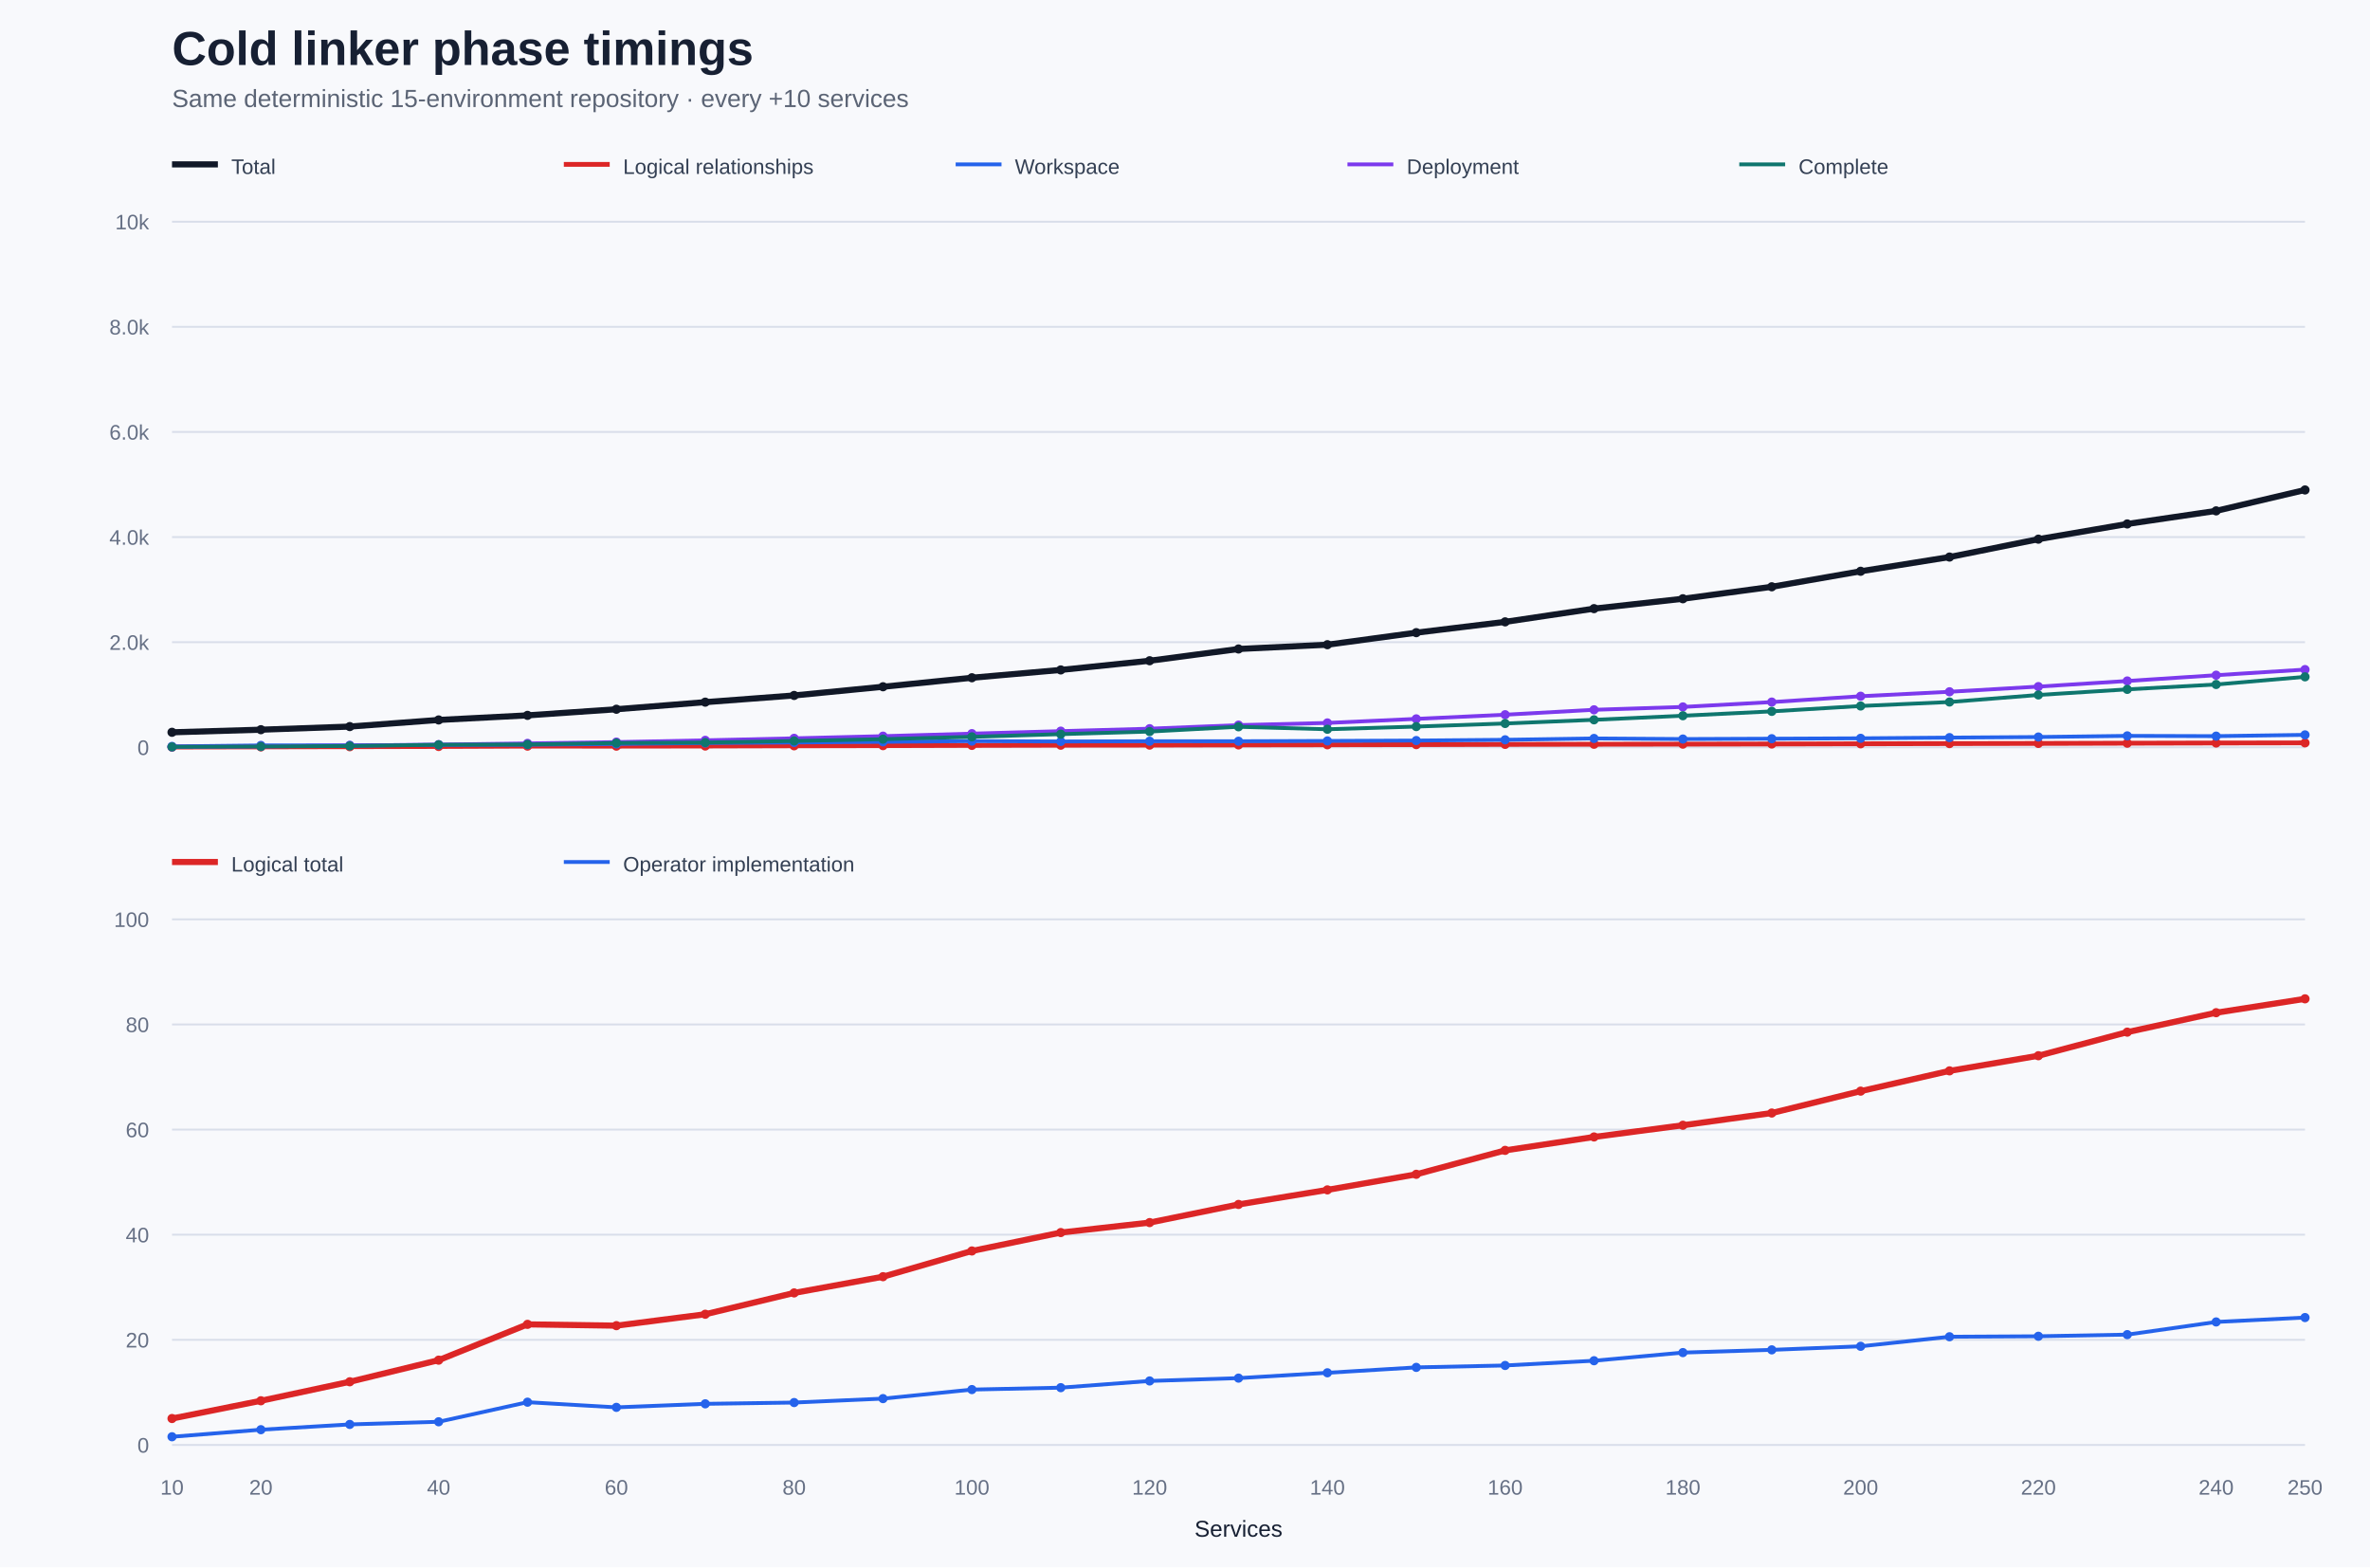
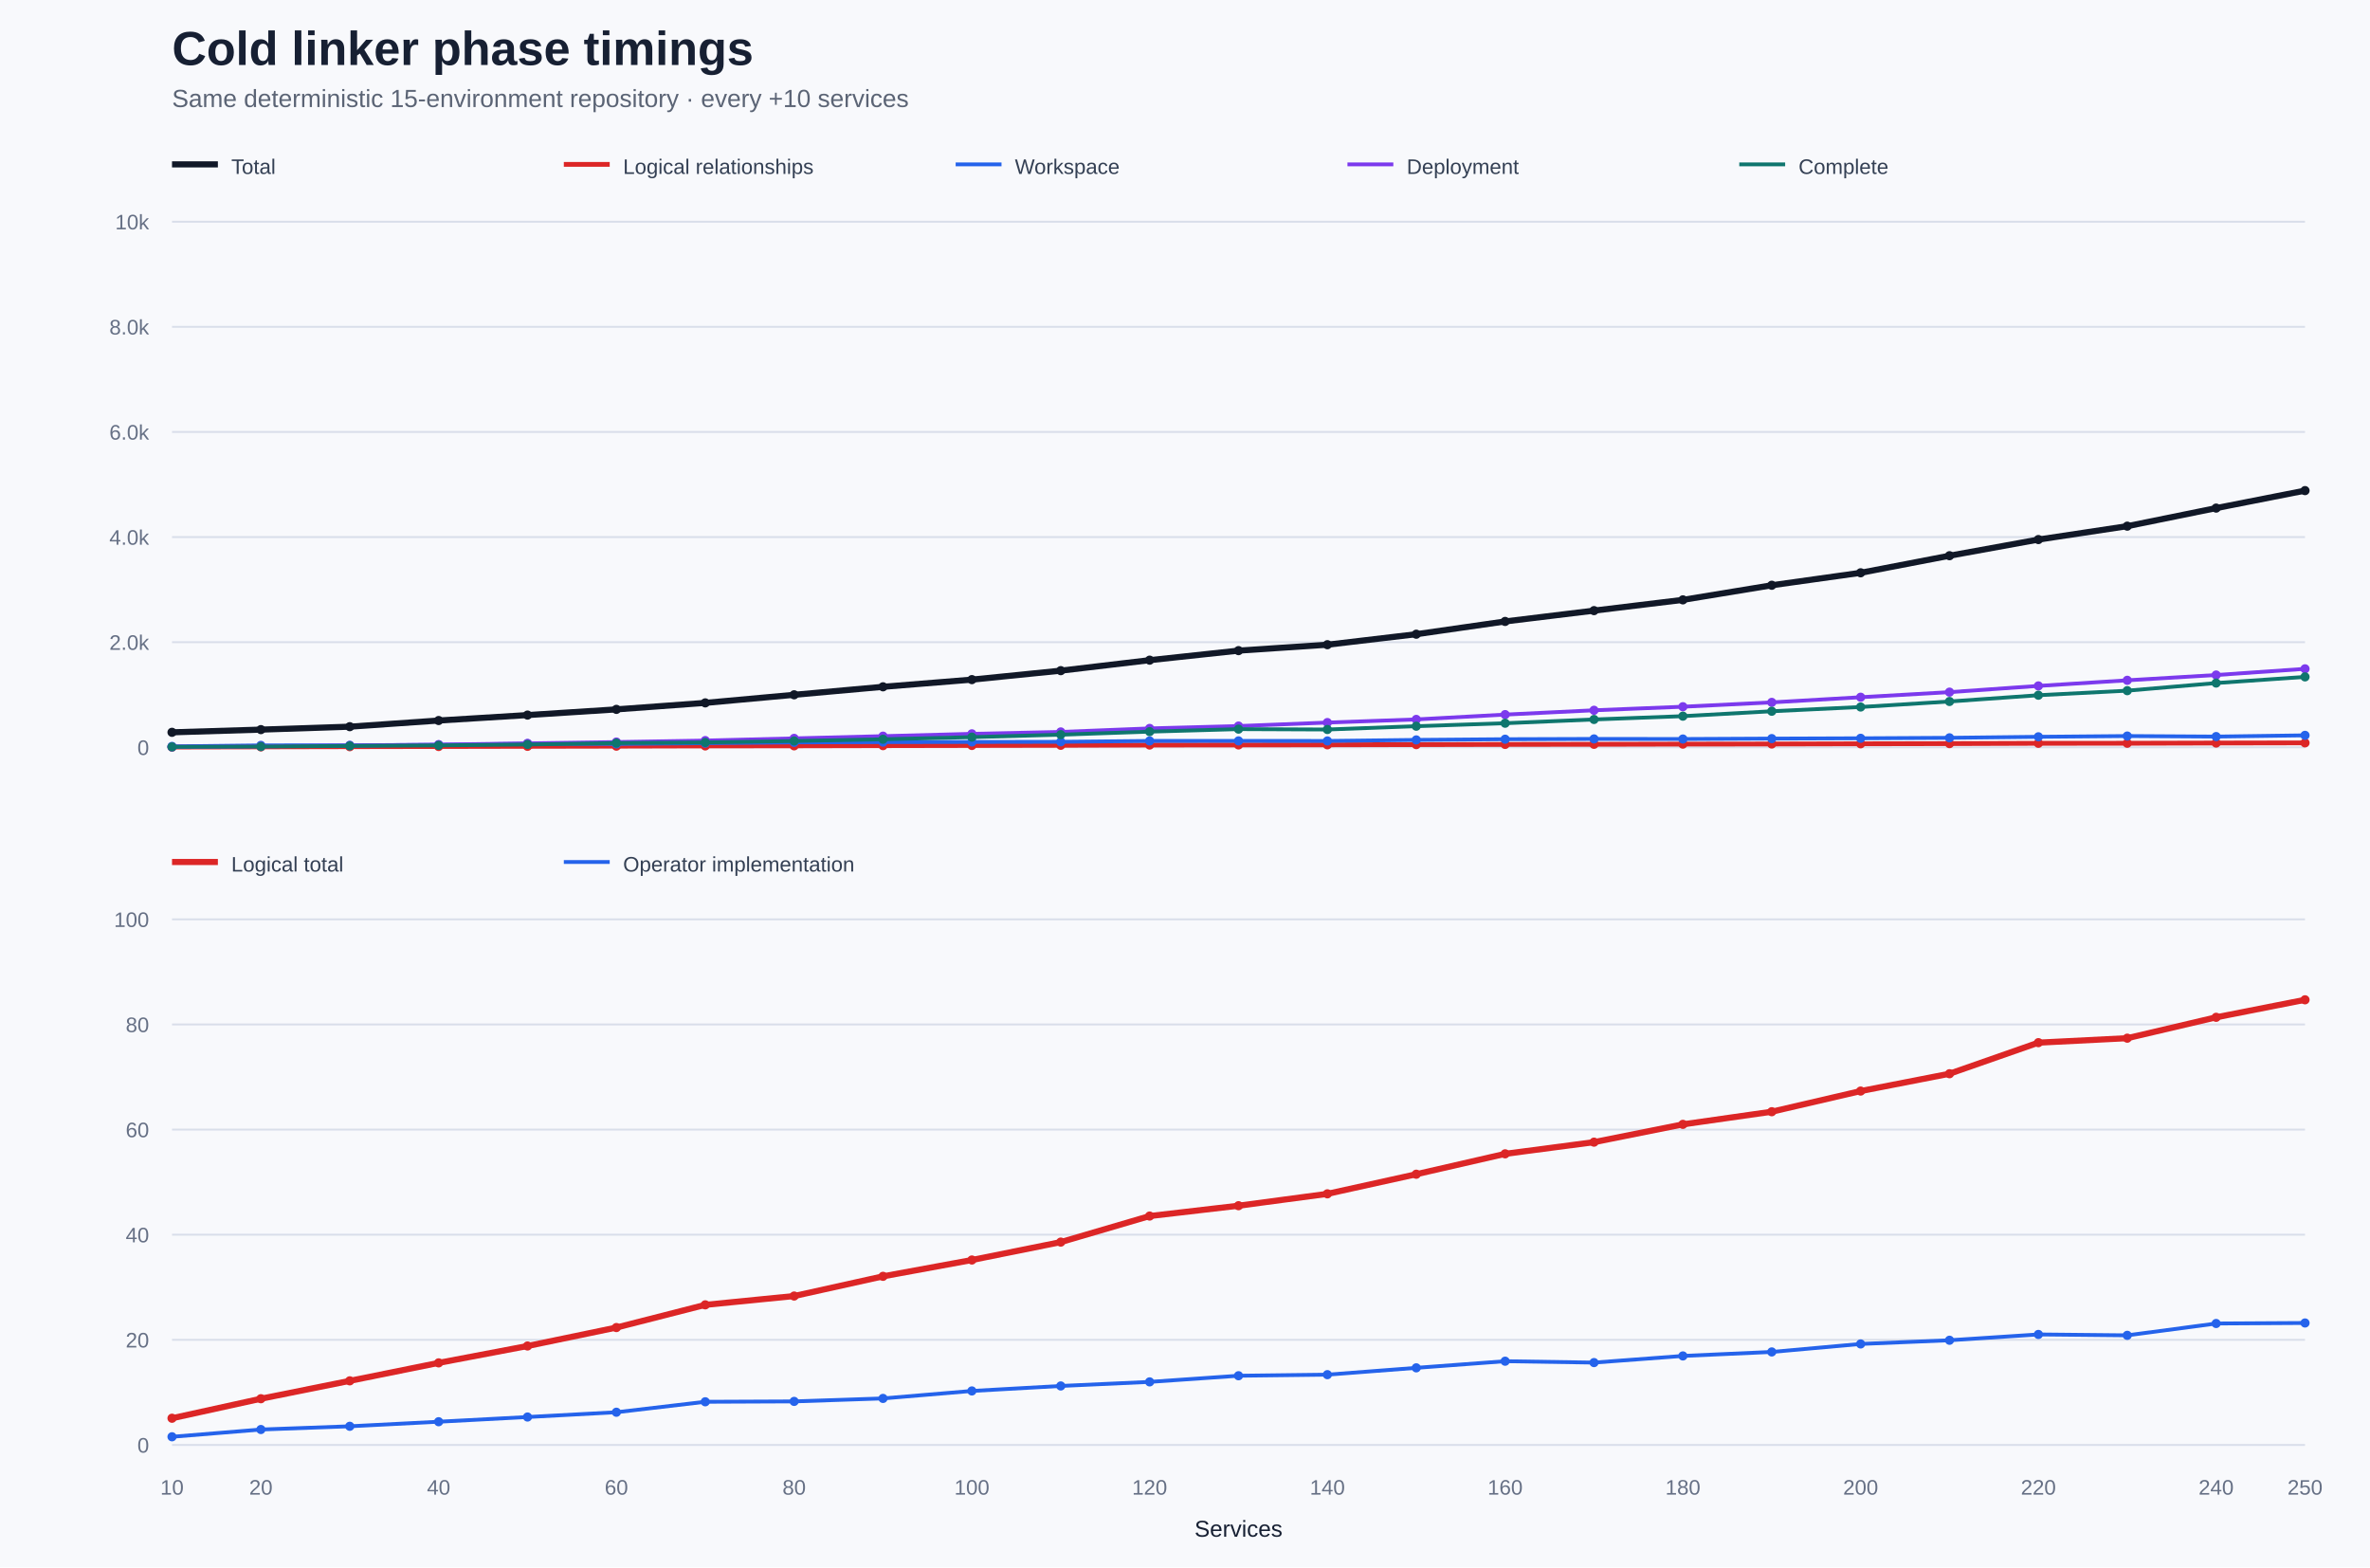
<svg xmlns="http://www.w3.org/2000/svg" width="1240" height="820" viewBox="0 0 1240 820" role="img" aria-labelledby="title description">
  <style>text{font-family:Arial,Helvetica,sans-serif;fill:#172033}.title{font-size:25px;font-weight:700}.subtitle{font-size:13px;fill:#5b6475}.legend{font-size:11px;fill:#344054}.tick{font-size:11px;fill:#667085}.grid{stroke:#d9deea;stroke-width:1}</style>
  <rect width="100%" height="100%" fill="#f8f9fc" />
  <text x="90" y="34" class="title">Cold linker phase timings</text>
  <text x="90" y="56" class="subtitle">Same deterministic 15-environment repository · every +10 services</text>
  <line x1="90" y1="391" x2="1206" y2="391" class="grid" />
  <text x="78" y="395" text-anchor="end" class="tick">0</text>
  <line x1="90" y1="336" x2="1206" y2="336" class="grid" />
  <text x="78" y="340" text-anchor="end" class="tick">2.0k</text>
  <line x1="90" y1="281" x2="1206" y2="281" class="grid" />
  <text x="78" y="285" text-anchor="end" class="tick">4.0k</text>
  <line x1="90" y1="226" x2="1206" y2="226" class="grid" />
  <text x="78" y="230" text-anchor="end" class="tick">6.0k</text>
  <line x1="90" y1="171" x2="1206" y2="171" class="grid" />
  <text x="78" y="175" text-anchor="end" class="tick">8.0k</text>
  <line x1="90" y1="116" x2="1206" y2="116" class="grid" />
  <text x="78" y="120" text-anchor="end" class="tick">10k</text>
-   <path d="M90.00,383.14 L136.50,381.78 L183.00,380.15 L229.50,376.68 L276.00,374.28 L322.50,371.08 L369.00,367.37 L415.50,363.86 L462.00,359.31 L508.50,354.60 L555.00,350.51 L601.50,345.70 L648.00,339.55 L694.50,337.31 L741.00,331.01 L787.50,325.36 L834.00,318.44 L880.50,313.27 L927.00,307.01 L973.50,298.89 L1020.00,291.45 L1066.50,282.09 L1113.00,274.13 L1159.50,267.29 L1206.00,256.35" fill="none" stroke="#111827" stroke-width="3.2" />
-   <circle cx="90.00" cy="383.14" r="2.4" fill="#111827" />
-   <circle cx="136.50" cy="381.78" r="2.4" fill="#111827" />
-   <circle cx="183.00" cy="380.15" r="2.4" fill="#111827" />
-   <circle cx="229.50" cy="376.68" r="2.4" fill="#111827" />
-   <circle cx="276.00" cy="374.28" r="2.4" fill="#111827" />
-   <circle cx="322.50" cy="371.08" r="2.4" fill="#111827" />
-   <circle cx="369.00" cy="367.37" r="2.4" fill="#111827" />
-   <circle cx="415.50" cy="363.86" r="2.4" fill="#111827" />
-   <circle cx="462.00" cy="359.31" r="2.4" fill="#111827" />
-   <circle cx="508.50" cy="354.60" r="2.4" fill="#111827" />
-   <circle cx="555.00" cy="350.51" r="2.4" fill="#111827" />
-   <circle cx="601.50" cy="345.70" r="2.4" fill="#111827" />
-   <circle cx="648.00" cy="339.55" r="2.4" fill="#111827" />
+   <path d="M90.00,383.15 L136.50,381.74 L183.00,380.20 L229.50,376.98 L276.00,374.13 L322.50,371.15 L369.00,367.75 L415.50,363.52 L462.00,359.34 L508.50,355.58 L555.00,350.89 L601.50,345.40 L648.00,340.41 L694.50,337.31 L741.00,331.82 L787.50,325.14 L834.00,319.48 L880.50,313.85 L927.00,306.21 L973.50,299.69 L1020.00,290.75 L1066.50,282.30 L1113.00,275.29 L1159.50,265.84 L1206.00,256.69" fill="none" stroke="#111827" stroke-width="3.2" />
+   <circle cx="90.00" cy="383.15" r="2.4" fill="#111827" />
+   <circle cx="136.50" cy="381.74" r="2.4" fill="#111827" />
+   <circle cx="183.00" cy="380.20" r="2.4" fill="#111827" />
+   <circle cx="229.50" cy="376.98" r="2.4" fill="#111827" />
+   <circle cx="276.00" cy="374.13" r="2.4" fill="#111827" />
+   <circle cx="322.50" cy="371.15" r="2.4" fill="#111827" />
+   <circle cx="369.00" cy="367.75" r="2.4" fill="#111827" />
+   <circle cx="415.50" cy="363.52" r="2.4" fill="#111827" />
+   <circle cx="462.00" cy="359.34" r="2.4" fill="#111827" />
+   <circle cx="508.50" cy="355.58" r="2.4" fill="#111827" />
+   <circle cx="555.00" cy="350.89" r="2.4" fill="#111827" />
+   <circle cx="601.50" cy="345.40" r="2.4" fill="#111827" />
+   <circle cx="648.00" cy="340.41" r="2.4" fill="#111827" />
  <circle cx="694.50" cy="337.31" r="2.4" fill="#111827" />
-   <circle cx="741.00" cy="331.01" r="2.4" fill="#111827" />
-   <circle cx="787.50" cy="325.36" r="2.4" fill="#111827" />
-   <circle cx="834.00" cy="318.44" r="2.4" fill="#111827" />
-   <circle cx="880.50" cy="313.27" r="2.4" fill="#111827" />
-   <circle cx="927.00" cy="307.01" r="2.4" fill="#111827" />
-   <circle cx="973.50" cy="298.89" r="2.4" fill="#111827" />
-   <circle cx="1020.00" cy="291.45" r="2.4" fill="#111827" />
-   <circle cx="1066.50" cy="282.09" r="2.4" fill="#111827" />
-   <circle cx="1113.00" cy="274.13" r="2.4" fill="#111827" />
-   <circle cx="1159.50" cy="267.29" r="2.4" fill="#111827" />
-   <circle cx="1206.00" cy="256.35" r="2.4" fill="#111827" />
+   <circle cx="741.00" cy="331.82" r="2.4" fill="#111827" />
+   <circle cx="787.50" cy="325.14" r="2.4" fill="#111827" />
+   <circle cx="834.00" cy="319.48" r="2.4" fill="#111827" />
+   <circle cx="880.50" cy="313.85" r="2.4" fill="#111827" />
+   <circle cx="927.00" cy="306.21" r="2.4" fill="#111827" />
+   <circle cx="973.50" cy="299.69" r="2.4" fill="#111827" />
+   <circle cx="1020.00" cy="290.75" r="2.4" fill="#111827" />
+   <circle cx="1066.50" cy="282.30" r="2.4" fill="#111827" />
+   <circle cx="1113.00" cy="275.29" r="2.4" fill="#111827" />
+   <circle cx="1159.50" cy="265.84" r="2.4" fill="#111827" />
+   <circle cx="1206.00" cy="256.69" r="2.4" fill="#111827" />
  <line x1="90" y1="86" x2="114" y2="86" stroke="#111827" stroke-width="3.2" />
  <text x="121" y="91" class="legend">Total</text>
-   <path d="M90.00,390.86 L136.50,390.77 L183.00,390.67 L229.50,390.56 L276.00,390.37 L322.50,390.38 L369.00,390.32 L415.50,390.20 L462.00,390.12 L508.50,389.99 L555.00,389.89 L601.50,389.84 L648.00,389.74 L694.50,389.67 L741.00,389.58 L787.50,389.46 L834.00,389.39 L880.50,389.33 L927.00,389.26 L973.50,389.15 L1020.00,389.04 L1066.50,388.96 L1113.00,388.84 L1159.50,388.74 L1206.00,388.67" fill="none" stroke="#dc2626" stroke-width="2.5" />
+   <path d="M90.00,390.86 L136.50,390.76 L183.00,390.66 L229.50,390.57 L276.00,390.48 L322.50,390.39 L369.00,390.27 L415.50,390.22 L462.00,390.12 L508.50,390.03 L555.00,389.94 L601.50,389.80 L648.00,389.75 L694.50,389.69 L741.00,389.58 L787.50,389.48 L834.00,389.42 L880.50,389.32 L927.00,389.26 L973.50,389.15 L1020.00,389.06 L1066.50,388.90 L1113.00,388.87 L1159.50,388.76 L1206.00,388.67" fill="none" stroke="#dc2626" stroke-width="2.5" />
  <circle cx="90.00" cy="390.86" r="2.4" fill="#dc2626" />
-   <circle cx="136.50" cy="390.77" r="2.4" fill="#dc2626" />
-   <circle cx="183.00" cy="390.67" r="2.4" fill="#dc2626" />
-   <circle cx="229.50" cy="390.56" r="2.4" fill="#dc2626" />
-   <circle cx="276.00" cy="390.37" r="2.4" fill="#dc2626" />
-   <circle cx="322.50" cy="390.38" r="2.4" fill="#dc2626" />
-   <circle cx="369.00" cy="390.32" r="2.4" fill="#dc2626" />
-   <circle cx="415.50" cy="390.20" r="2.4" fill="#dc2626" />
+   <circle cx="136.50" cy="390.76" r="2.4" fill="#dc2626" />
+   <circle cx="183.00" cy="390.66" r="2.4" fill="#dc2626" />
+   <circle cx="229.50" cy="390.57" r="2.4" fill="#dc2626" />
+   <circle cx="276.00" cy="390.48" r="2.4" fill="#dc2626" />
+   <circle cx="322.50" cy="390.39" r="2.4" fill="#dc2626" />
+   <circle cx="369.00" cy="390.27" r="2.4" fill="#dc2626" />
+   <circle cx="415.50" cy="390.22" r="2.4" fill="#dc2626" />
  <circle cx="462.00" cy="390.12" r="2.4" fill="#dc2626" />
-   <circle cx="508.50" cy="389.99" r="2.4" fill="#dc2626" />
-   <circle cx="555.00" cy="389.89" r="2.4" fill="#dc2626" />
-   <circle cx="601.50" cy="389.84" r="2.4" fill="#dc2626" />
-   <circle cx="648.00" cy="389.74" r="2.4" fill="#dc2626" />
-   <circle cx="694.50" cy="389.67" r="2.4" fill="#dc2626" />
+   <circle cx="508.50" cy="390.03" r="2.4" fill="#dc2626" />
+   <circle cx="555.00" cy="389.94" r="2.4" fill="#dc2626" />
+   <circle cx="601.50" cy="389.80" r="2.4" fill="#dc2626" />
+   <circle cx="648.00" cy="389.75" r="2.4" fill="#dc2626" />
+   <circle cx="694.50" cy="389.69" r="2.4" fill="#dc2626" />
  <circle cx="741.00" cy="389.58" r="2.4" fill="#dc2626" />
-   <circle cx="787.50" cy="389.46" r="2.4" fill="#dc2626" />
-   <circle cx="834.00" cy="389.39" r="2.4" fill="#dc2626" />
-   <circle cx="880.50" cy="389.33" r="2.4" fill="#dc2626" />
+   <circle cx="787.50" cy="389.48" r="2.4" fill="#dc2626" />
+   <circle cx="834.00" cy="389.42" r="2.4" fill="#dc2626" />
+   <circle cx="880.50" cy="389.32" r="2.4" fill="#dc2626" />
  <circle cx="927.00" cy="389.26" r="2.4" fill="#dc2626" />
  <circle cx="973.50" cy="389.15" r="2.4" fill="#dc2626" />
-   <circle cx="1020.00" cy="389.04" r="2.4" fill="#dc2626" />
-   <circle cx="1066.50" cy="388.96" r="2.4" fill="#dc2626" />
-   <circle cx="1113.00" cy="388.84" r="2.4" fill="#dc2626" />
-   <circle cx="1159.50" cy="388.74" r="2.4" fill="#dc2626" />
+   <circle cx="1020.00" cy="389.06" r="2.4" fill="#dc2626" />
+   <circle cx="1066.50" cy="388.90" r="2.4" fill="#dc2626" />
+   <circle cx="1113.00" cy="388.87" r="2.4" fill="#dc2626" />
+   <circle cx="1159.50" cy="388.76" r="2.4" fill="#dc2626" />
  <circle cx="1206.00" cy="388.67" r="2.4" fill="#dc2626" />
  <line x1="295" y1="86" x2="319" y2="86" stroke="#dc2626" stroke-width="2.5" />
  <text x="326" y="91" class="legend">Logical relationships</text>
-   <path d="M90.00,390.53 L136.50,390.01 L183.00,389.95 L229.50,389.74 L276.00,389.63 L322.50,389.22 L369.00,388.73 L415.50,388.45 L462.00,388.13 L508.50,387.75 L555.00,387.94 L601.50,387.81 L648.00,387.82 L694.50,387.66 L741.00,387.46 L787.50,387.07 L834.00,386.36 L880.50,386.67 L927.00,386.49 L973.50,386.29 L1020.00,385.92 L1066.50,385.61 L1113.00,385.01 L1159.50,385.15 L1206.00,384.49" fill="none" stroke="#2563eb" stroke-width="2" />
+   <path d="M90.00,390.53 L136.50,389.99 L183.00,389.95 L229.50,389.69 L276.00,389.13 L322.50,389.21 L369.00,388.82 L415.50,388.41 L462.00,388.28 L508.50,388.20 L555.00,388.12 L601.50,387.66 L648.00,387.64 L694.50,387.67 L741.00,387.13 L787.50,386.76 L834.00,386.61 L880.50,386.66 L927.00,386.44 L973.50,386.28 L1020.00,386.03 L1066.50,385.50 L1113.00,385.10 L1159.50,385.38 L1206.00,384.74" fill="none" stroke="#2563eb" stroke-width="2" />
  <circle cx="90.00" cy="390.53" r="2.4" fill="#2563eb" />
-   <circle cx="136.50" cy="390.01" r="2.4" fill="#2563eb" />
+   <circle cx="136.50" cy="389.99" r="2.4" fill="#2563eb" />
  <circle cx="183.00" cy="389.95" r="2.4" fill="#2563eb" />
-   <circle cx="229.50" cy="389.74" r="2.4" fill="#2563eb" />
-   <circle cx="276.00" cy="389.63" r="2.4" fill="#2563eb" />
-   <circle cx="322.50" cy="389.22" r="2.4" fill="#2563eb" />
-   <circle cx="369.00" cy="388.73" r="2.4" fill="#2563eb" />
-   <circle cx="415.50" cy="388.45" r="2.4" fill="#2563eb" />
-   <circle cx="462.00" cy="388.13" r="2.4" fill="#2563eb" />
-   <circle cx="508.50" cy="387.75" r="2.4" fill="#2563eb" />
-   <circle cx="555.00" cy="387.94" r="2.4" fill="#2563eb" />
-   <circle cx="601.50" cy="387.81" r="2.4" fill="#2563eb" />
-   <circle cx="648.00" cy="387.82" r="2.4" fill="#2563eb" />
-   <circle cx="694.50" cy="387.66" r="2.4" fill="#2563eb" />
-   <circle cx="741.00" cy="387.46" r="2.4" fill="#2563eb" />
-   <circle cx="787.50" cy="387.07" r="2.4" fill="#2563eb" />
-   <circle cx="834.00" cy="386.36" r="2.4" fill="#2563eb" />
-   <circle cx="880.50" cy="386.67" r="2.4" fill="#2563eb" />
-   <circle cx="927.00" cy="386.49" r="2.4" fill="#2563eb" />
-   <circle cx="973.50" cy="386.29" r="2.4" fill="#2563eb" />
-   <circle cx="1020.00" cy="385.92" r="2.4" fill="#2563eb" />
-   <circle cx="1066.50" cy="385.61" r="2.4" fill="#2563eb" />
-   <circle cx="1113.00" cy="385.01" r="2.4" fill="#2563eb" />
-   <circle cx="1159.50" cy="385.15" r="2.4" fill="#2563eb" />
-   <circle cx="1206.00" cy="384.49" r="2.4" fill="#2563eb" />
+   <circle cx="229.50" cy="389.69" r="2.4" fill="#2563eb" />
+   <circle cx="276.00" cy="389.13" r="2.4" fill="#2563eb" />
+   <circle cx="322.50" cy="389.21" r="2.4" fill="#2563eb" />
+   <circle cx="369.00" cy="388.82" r="2.4" fill="#2563eb" />
+   <circle cx="415.50" cy="388.41" r="2.4" fill="#2563eb" />
+   <circle cx="462.00" cy="388.28" r="2.4" fill="#2563eb" />
+   <circle cx="508.50" cy="388.20" r="2.4" fill="#2563eb" />
+   <circle cx="555.00" cy="388.12" r="2.4" fill="#2563eb" />
+   <circle cx="601.50" cy="387.66" r="2.4" fill="#2563eb" />
+   <circle cx="648.00" cy="387.64" r="2.4" fill="#2563eb" />
+   <circle cx="694.50" cy="387.67" r="2.4" fill="#2563eb" />
+   <circle cx="741.00" cy="387.13" r="2.4" fill="#2563eb" />
+   <circle cx="787.50" cy="386.76" r="2.4" fill="#2563eb" />
+   <circle cx="834.00" cy="386.61" r="2.4" fill="#2563eb" />
+   <circle cx="880.50" cy="386.66" r="2.4" fill="#2563eb" />
+   <circle cx="927.00" cy="386.44" r="2.4" fill="#2563eb" />
+   <circle cx="973.50" cy="386.28" r="2.4" fill="#2563eb" />
+   <circle cx="1020.00" cy="386.03" r="2.4" fill="#2563eb" />
+   <circle cx="1066.50" cy="385.50" r="2.4" fill="#2563eb" />
+   <circle cx="1113.00" cy="385.10" r="2.4" fill="#2563eb" />
+   <circle cx="1159.50" cy="385.38" r="2.4" fill="#2563eb" />
+   <circle cx="1206.00" cy="384.74" r="2.4" fill="#2563eb" />
  <line x1="500" y1="86" x2="524" y2="86" stroke="#2563eb" stroke-width="2" />
  <text x="531" y="91" class="legend">Workspace</text>
-   <path d="M90.00,390.80 L136.50,390.51 L183.00,390.09 L229.50,389.60 L276.00,388.95 L322.50,388.27 L369.00,387.34 L415.50,386.29 L462.00,385.16 L508.50,383.84 L555.00,382.54 L601.50,381.25 L648.00,379.39 L694.50,378.24 L741.00,376.12 L787.50,373.94 L834.00,371.37 L880.50,369.87 L927.00,367.33 L973.50,364.27 L1020.00,361.94 L1066.50,359.23 L1113.00,356.29 L1159.50,353.26 L1206.00,350.33" fill="none" stroke="#7c3aed" stroke-width="2" />
+   <path d="M90.00,390.80 L136.50,390.50 L183.00,390.09 L229.50,389.60 L276.00,388.94 L322.50,388.25 L369.00,387.47 L415.50,386.32 L462.00,385.16 L508.50,383.95 L555.00,382.95 L601.50,381.11 L648.00,379.87 L694.50,378.05 L741.00,376.40 L787.50,373.88 L834.00,371.62 L880.50,369.76 L927.00,367.49 L973.50,364.79 L1020.00,362.13 L1066.50,358.87 L1113.00,355.94 L1159.50,353.17 L1206.00,349.94" fill="none" stroke="#7c3aed" stroke-width="2" />
  <circle cx="90.00" cy="390.80" r="2.4" fill="#7c3aed" />
-   <circle cx="136.50" cy="390.51" r="2.4" fill="#7c3aed" />
+   <circle cx="136.50" cy="390.50" r="2.4" fill="#7c3aed" />
  <circle cx="183.00" cy="390.09" r="2.4" fill="#7c3aed" />
  <circle cx="229.50" cy="389.60" r="2.4" fill="#7c3aed" />
-   <circle cx="276.00" cy="388.95" r="2.4" fill="#7c3aed" />
-   <circle cx="322.50" cy="388.27" r="2.4" fill="#7c3aed" />
-   <circle cx="369.00" cy="387.34" r="2.4" fill="#7c3aed" />
-   <circle cx="415.50" cy="386.29" r="2.4" fill="#7c3aed" />
+   <circle cx="276.00" cy="388.94" r="2.4" fill="#7c3aed" />
+   <circle cx="322.50" cy="388.25" r="2.4" fill="#7c3aed" />
+   <circle cx="369.00" cy="387.47" r="2.4" fill="#7c3aed" />
+   <circle cx="415.50" cy="386.32" r="2.4" fill="#7c3aed" />
  <circle cx="462.00" cy="385.16" r="2.4" fill="#7c3aed" />
-   <circle cx="508.50" cy="383.84" r="2.4" fill="#7c3aed" />
-   <circle cx="555.00" cy="382.54" r="2.4" fill="#7c3aed" />
-   <circle cx="601.50" cy="381.25" r="2.4" fill="#7c3aed" />
-   <circle cx="648.00" cy="379.39" r="2.4" fill="#7c3aed" />
-   <circle cx="694.50" cy="378.24" r="2.4" fill="#7c3aed" />
-   <circle cx="741.00" cy="376.12" r="2.4" fill="#7c3aed" />
-   <circle cx="787.50" cy="373.94" r="2.4" fill="#7c3aed" />
-   <circle cx="834.00" cy="371.37" r="2.4" fill="#7c3aed" />
-   <circle cx="880.50" cy="369.87" r="2.4" fill="#7c3aed" />
-   <circle cx="927.00" cy="367.33" r="2.4" fill="#7c3aed" />
-   <circle cx="973.50" cy="364.27" r="2.4" fill="#7c3aed" />
-   <circle cx="1020.00" cy="361.94" r="2.4" fill="#7c3aed" />
-   <circle cx="1066.50" cy="359.23" r="2.4" fill="#7c3aed" />
-   <circle cx="1113.00" cy="356.29" r="2.4" fill="#7c3aed" />
-   <circle cx="1159.50" cy="353.26" r="2.4" fill="#7c3aed" />
-   <circle cx="1206.00" cy="350.33" r="2.4" fill="#7c3aed" />
+   <circle cx="508.50" cy="383.95" r="2.4" fill="#7c3aed" />
+   <circle cx="555.00" cy="382.95" r="2.4" fill="#7c3aed" />
+   <circle cx="601.50" cy="381.11" r="2.4" fill="#7c3aed" />
+   <circle cx="648.00" cy="379.87" r="2.4" fill="#7c3aed" />
+   <circle cx="694.50" cy="378.05" r="2.4" fill="#7c3aed" />
+   <circle cx="741.00" cy="376.40" r="2.4" fill="#7c3aed" />
+   <circle cx="787.50" cy="373.88" r="2.4" fill="#7c3aed" />
+   <circle cx="834.00" cy="371.62" r="2.4" fill="#7c3aed" />
+   <circle cx="880.50" cy="369.76" r="2.4" fill="#7c3aed" />
+   <circle cx="927.00" cy="367.49" r="2.4" fill="#7c3aed" />
+   <circle cx="973.50" cy="364.79" r="2.4" fill="#7c3aed" />
+   <circle cx="1020.00" cy="362.13" r="2.4" fill="#7c3aed" />
+   <circle cx="1066.50" cy="358.87" r="2.4" fill="#7c3aed" />
+   <circle cx="1113.00" cy="355.94" r="2.4" fill="#7c3aed" />
+   <circle cx="1159.50" cy="353.17" r="2.4" fill="#7c3aed" />
+   <circle cx="1206.00" cy="349.94" r="2.4" fill="#7c3aed" />
  <line x1="705" y1="86" x2="729" y2="86" stroke="#7c3aed" stroke-width="2" />
  <text x="736" y="91" class="legend">Deployment</text>
-   <path d="M90.00,390.77 L136.50,390.57 L183.00,390.29 L229.50,389.67 L276.00,389.48 L322.50,388.75 L369.00,388.50 L415.50,387.67 L462.00,386.74 L508.50,385.51 L555.00,384.11 L601.50,382.76 L648.00,380.26 L694.50,381.55 L741.00,380.15 L787.50,378.53 L834.00,376.61 L880.50,374.47 L927.00,372.19 L973.50,369.38 L1020.00,367.30 L1066.50,363.60 L1113.00,360.68 L1159.50,358.12 L1206.00,354.12" fill="none" stroke="#0f766e" stroke-width="2" />
+   <path d="M90.00,390.77 L136.50,390.59 L183.00,390.26 L229.50,389.98 L276.00,389.52 L322.50,388.78 L369.00,388.46 L415.50,387.69 L462.00,386.79 L508.50,385.67 L555.00,384.38 L601.50,382.80 L648.00,381.48 L694.50,381.68 L741.00,379.95 L787.50,378.39 L834.00,376.43 L880.50,374.70 L927.00,372.13 L973.50,369.91 L1020.00,367.02 L1066.50,363.74 L1113.00,361.36 L1159.50,357.37 L1206.00,354.15" fill="none" stroke="#0f766e" stroke-width="2" />
  <circle cx="90.00" cy="390.77" r="2.4" fill="#0f766e" />
-   <circle cx="136.50" cy="390.57" r="2.4" fill="#0f766e" />
-   <circle cx="183.00" cy="390.29" r="2.4" fill="#0f766e" />
-   <circle cx="229.50" cy="389.67" r="2.4" fill="#0f766e" />
-   <circle cx="276.00" cy="389.48" r="2.4" fill="#0f766e" />
-   <circle cx="322.50" cy="388.75" r="2.4" fill="#0f766e" />
-   <circle cx="369.00" cy="388.50" r="2.4" fill="#0f766e" />
-   <circle cx="415.50" cy="387.67" r="2.4" fill="#0f766e" />
-   <circle cx="462.00" cy="386.74" r="2.4" fill="#0f766e" />
-   <circle cx="508.50" cy="385.51" r="2.4" fill="#0f766e" />
-   <circle cx="555.00" cy="384.11" r="2.4" fill="#0f766e" />
-   <circle cx="601.50" cy="382.76" r="2.4" fill="#0f766e" />
-   <circle cx="648.00" cy="380.26" r="2.4" fill="#0f766e" />
-   <circle cx="694.50" cy="381.55" r="2.4" fill="#0f766e" />
-   <circle cx="741.00" cy="380.15" r="2.4" fill="#0f766e" />
-   <circle cx="787.50" cy="378.53" r="2.4" fill="#0f766e" />
-   <circle cx="834.00" cy="376.61" r="2.4" fill="#0f766e" />
-   <circle cx="880.50" cy="374.47" r="2.4" fill="#0f766e" />
-   <circle cx="927.00" cy="372.19" r="2.4" fill="#0f766e" />
-   <circle cx="973.50" cy="369.38" r="2.4" fill="#0f766e" />
-   <circle cx="1020.00" cy="367.30" r="2.4" fill="#0f766e" />
-   <circle cx="1066.50" cy="363.60" r="2.4" fill="#0f766e" />
-   <circle cx="1113.00" cy="360.68" r="2.4" fill="#0f766e" />
-   <circle cx="1159.50" cy="358.12" r="2.4" fill="#0f766e" />
-   <circle cx="1206.00" cy="354.12" r="2.4" fill="#0f766e" />
+   <circle cx="136.50" cy="390.59" r="2.4" fill="#0f766e" />
+   <circle cx="183.00" cy="390.26" r="2.4" fill="#0f766e" />
+   <circle cx="229.50" cy="389.98" r="2.4" fill="#0f766e" />
+   <circle cx="276.00" cy="389.52" r="2.4" fill="#0f766e" />
+   <circle cx="322.50" cy="388.78" r="2.4" fill="#0f766e" />
+   <circle cx="369.00" cy="388.46" r="2.4" fill="#0f766e" />
+   <circle cx="415.50" cy="387.69" r="2.4" fill="#0f766e" />
+   <circle cx="462.00" cy="386.79" r="2.4" fill="#0f766e" />
+   <circle cx="508.50" cy="385.67" r="2.4" fill="#0f766e" />
+   <circle cx="555.00" cy="384.38" r="2.4" fill="#0f766e" />
+   <circle cx="601.50" cy="382.80" r="2.4" fill="#0f766e" />
+   <circle cx="648.00" cy="381.48" r="2.4" fill="#0f766e" />
+   <circle cx="694.50" cy="381.68" r="2.4" fill="#0f766e" />
+   <circle cx="741.00" cy="379.95" r="2.4" fill="#0f766e" />
+   <circle cx="787.50" cy="378.39" r="2.4" fill="#0f766e" />
+   <circle cx="834.00" cy="376.43" r="2.4" fill="#0f766e" />
+   <circle cx="880.50" cy="374.70" r="2.4" fill="#0f766e" />
+   <circle cx="927.00" cy="372.13" r="2.4" fill="#0f766e" />
+   <circle cx="973.50" cy="369.91" r="2.4" fill="#0f766e" />
+   <circle cx="1020.00" cy="367.02" r="2.4" fill="#0f766e" />
+   <circle cx="1066.50" cy="363.74" r="2.4" fill="#0f766e" />
+   <circle cx="1113.00" cy="361.36" r="2.4" fill="#0f766e" />
+   <circle cx="1159.50" cy="357.37" r="2.4" fill="#0f766e" />
+   <circle cx="1206.00" cy="354.15" r="2.4" fill="#0f766e" />
  <line x1="910" y1="86" x2="934" y2="86" stroke="#0f766e" stroke-width="2" />
  <text x="941" y="91" class="legend">Complete</text>
  <line x1="90" y1="756" x2="1206" y2="756" class="grid" />
  <text x="78" y="760" text-anchor="end" class="tick">0</text>
  <line x1="90" y1="701" x2="1206" y2="701" class="grid" />
  <text x="78" y="705" text-anchor="end" class="tick">20</text>
  <line x1="90" y1="646" x2="1206" y2="646" class="grid" />
  <text x="78" y="650" text-anchor="end" class="tick">40</text>
  <line x1="90" y1="591" x2="1206" y2="591" class="grid" />
  <text x="78" y="595" text-anchor="end" class="tick">60</text>
  <line x1="90" y1="536" x2="1206" y2="536" class="grid" />
  <text x="78" y="540" text-anchor="end" class="tick">80</text>
  <line x1="90" y1="481" x2="1206" y2="481" class="grid" />
  <text x="78" y="485" text-anchor="end" class="tick">100</text>
-   <path d="M90.00,742.18 L136.50,732.89 L183.00,722.95 L229.50,711.64 L276.00,692.91 L322.50,693.59 L369.00,687.62 L415.50,676.46 L462.00,667.97 L508.50,654.51 L555.00,644.88 L601.50,639.66 L648.00,630.17 L694.50,622.55 L741.00,614.40 L787.50,601.88 L834.00,594.86 L880.50,588.74 L927.00,582.34 L973.50,570.89 L1020.00,560.28 L1066.50,552.36 L1113.00,540.02 L1159.50,529.85 L1206.00,522.59" fill="none" stroke="#dc2626" stroke-width="3.2" />
-   <circle cx="90.00" cy="742.18" r="2.4" fill="#dc2626" />
-   <circle cx="136.50" cy="732.89" r="2.4" fill="#dc2626" />
-   <circle cx="183.00" cy="722.95" r="2.4" fill="#dc2626" />
-   <circle cx="229.50" cy="711.64" r="2.4" fill="#dc2626" />
-   <circle cx="276.00" cy="692.91" r="2.4" fill="#dc2626" />
-   <circle cx="322.50" cy="693.59" r="2.4" fill="#dc2626" />
-   <circle cx="369.00" cy="687.62" r="2.4" fill="#dc2626" />
-   <circle cx="415.50" cy="676.46" r="2.4" fill="#dc2626" />
-   <circle cx="462.00" cy="667.97" r="2.4" fill="#dc2626" />
-   <circle cx="508.50" cy="654.51" r="2.4" fill="#dc2626" />
-   <circle cx="555.00" cy="644.88" r="2.4" fill="#dc2626" />
-   <circle cx="601.50" cy="639.66" r="2.4" fill="#dc2626" />
-   <circle cx="648.00" cy="630.17" r="2.4" fill="#dc2626" />
-   <circle cx="694.50" cy="622.55" r="2.4" fill="#dc2626" />
-   <circle cx="741.00" cy="614.40" r="2.4" fill="#dc2626" />
-   <circle cx="787.50" cy="601.88" r="2.4" fill="#dc2626" />
-   <circle cx="834.00" cy="594.86" r="2.4" fill="#dc2626" />
-   <circle cx="880.50" cy="588.74" r="2.4" fill="#dc2626" />
-   <circle cx="927.00" cy="582.34" r="2.4" fill="#dc2626" />
-   <circle cx="973.50" cy="570.89" r="2.4" fill="#dc2626" />
-   <circle cx="1020.00" cy="560.28" r="2.4" fill="#dc2626" />
-   <circle cx="1066.50" cy="552.36" r="2.4" fill="#dc2626" />
-   <circle cx="1113.00" cy="540.02" r="2.4" fill="#dc2626" />
-   <circle cx="1159.50" cy="529.85" r="2.4" fill="#dc2626" />
-   <circle cx="1206.00" cy="522.59" r="2.4" fill="#dc2626" />
+   <path d="M90.00,742.03 L136.50,731.82 L183.00,722.46 L229.50,713.06 L276.00,704.23 L322.50,694.58 L369.00,682.70 L415.50,678.09 L462.00,667.78 L508.50,659.24 L555.00,649.87 L601.50,636.24 L648.00,630.83 L694.50,624.62 L741.00,614.36 L787.50,603.69 L834.00,597.58 L880.50,588.27 L927.00,581.65 L973.50,570.85 L1020.00,561.78 L1066.50,545.52 L1113.00,543.18 L1159.50,532.26 L1206.00,523.10" fill="none" stroke="#dc2626" stroke-width="3.2" />
+   <circle cx="90.00" cy="742.03" r="2.4" fill="#dc2626" />
+   <circle cx="136.50" cy="731.82" r="2.4" fill="#dc2626" />
+   <circle cx="183.00" cy="722.46" r="2.4" fill="#dc2626" />
+   <circle cx="229.50" cy="713.06" r="2.4" fill="#dc2626" />
+   <circle cx="276.00" cy="704.23" r="2.4" fill="#dc2626" />
+   <circle cx="322.50" cy="694.58" r="2.4" fill="#dc2626" />
+   <circle cx="369.00" cy="682.70" r="2.4" fill="#dc2626" />
+   <circle cx="415.50" cy="678.09" r="2.4" fill="#dc2626" />
+   <circle cx="462.00" cy="667.78" r="2.4" fill="#dc2626" />
+   <circle cx="508.50" cy="659.24" r="2.4" fill="#dc2626" />
+   <circle cx="555.00" cy="649.87" r="2.4" fill="#dc2626" />
+   <circle cx="601.50" cy="636.24" r="2.4" fill="#dc2626" />
+   <circle cx="648.00" cy="630.83" r="2.4" fill="#dc2626" />
+   <circle cx="694.50" cy="624.62" r="2.4" fill="#dc2626" />
+   <circle cx="741.00" cy="614.36" r="2.4" fill="#dc2626" />
+   <circle cx="787.50" cy="603.69" r="2.4" fill="#dc2626" />
+   <circle cx="834.00" cy="597.58" r="2.4" fill="#dc2626" />
+   <circle cx="880.50" cy="588.27" r="2.4" fill="#dc2626" />
+   <circle cx="927.00" cy="581.65" r="2.4" fill="#dc2626" />
+   <circle cx="973.50" cy="570.85" r="2.4" fill="#dc2626" />
+   <circle cx="1020.00" cy="561.78" r="2.4" fill="#dc2626" />
+   <circle cx="1066.50" cy="545.52" r="2.4" fill="#dc2626" />
+   <circle cx="1113.00" cy="543.18" r="2.4" fill="#dc2626" />
+   <circle cx="1159.50" cy="532.26" r="2.4" fill="#dc2626" />
+   <circle cx="1206.00" cy="523.10" r="2.4" fill="#dc2626" />
  <line x1="90" y1="451" x2="114" y2="451" stroke="#dc2626" stroke-width="3.2" />
  <text x="121" y="456" class="legend">Logical total</text>
-   <path d="M90.00,751.72 L136.50,748.02 L183.00,745.26 L229.50,743.88 L276.00,733.63 L322.50,736.33 L369.00,734.49 L415.50,733.82 L462.00,731.76 L508.50,727.03 L555.00,726.03 L601.50,722.52 L648.00,721.04 L694.50,718.25 L741.00,715.42 L787.50,714.42 L834.00,711.94 L880.50,707.68 L927.00,706.25 L973.50,704.39 L1020.00,699.39 L1066.50,699.14 L1113.00,698.28 L1159.50,691.65 L1206.00,689.35" fill="none" stroke="#2563eb" stroke-width="2" />
-   <circle cx="90.00" cy="751.72" r="2.4" fill="#2563eb" />
-   <circle cx="136.50" cy="748.02" r="2.4" fill="#2563eb" />
-   <circle cx="183.00" cy="745.26" r="2.4" fill="#2563eb" />
-   <circle cx="229.50" cy="743.88" r="2.4" fill="#2563eb" />
-   <circle cx="276.00" cy="733.63" r="2.4" fill="#2563eb" />
-   <circle cx="322.50" cy="736.33" r="2.4" fill="#2563eb" />
-   <circle cx="369.00" cy="734.49" r="2.4" fill="#2563eb" />
-   <circle cx="415.50" cy="733.82" r="2.4" fill="#2563eb" />
-   <circle cx="462.00" cy="731.76" r="2.4" fill="#2563eb" />
-   <circle cx="508.50" cy="727.03" r="2.4" fill="#2563eb" />
-   <circle cx="555.00" cy="726.03" r="2.4" fill="#2563eb" />
-   <circle cx="601.50" cy="722.52" r="2.4" fill="#2563eb" />
-   <circle cx="648.00" cy="721.04" r="2.4" fill="#2563eb" />
-   <circle cx="694.50" cy="718.25" r="2.4" fill="#2563eb" />
-   <circle cx="741.00" cy="715.42" r="2.4" fill="#2563eb" />
-   <circle cx="787.50" cy="714.42" r="2.4" fill="#2563eb" />
-   <circle cx="834.00" cy="711.94" r="2.4" fill="#2563eb" />
-   <circle cx="880.50" cy="707.68" r="2.4" fill="#2563eb" />
-   <circle cx="927.00" cy="706.25" r="2.4" fill="#2563eb" />
-   <circle cx="973.50" cy="704.39" r="2.4" fill="#2563eb" />
-   <circle cx="1020.00" cy="699.39" r="2.4" fill="#2563eb" />
-   <circle cx="1066.50" cy="699.14" r="2.4" fill="#2563eb" />
-   <circle cx="1113.00" cy="698.28" r="2.4" fill="#2563eb" />
-   <circle cx="1159.50" cy="691.65" r="2.4" fill="#2563eb" />
-   <circle cx="1206.00" cy="689.35" r="2.4" fill="#2563eb" />
+   <path d="M90.00,751.73 L136.50,747.93 L183.00,746.24 L229.50,743.85 L276.00,741.39 L322.50,738.89 L369.00,733.42 L415.50,733.22 L462.00,731.66 L508.50,727.75 L555.00,725.14 L601.50,723.01 L648.00,719.79 L694.50,719.23 L741.00,715.66 L787.50,712.19 L834.00,712.91 L880.50,709.43 L927.00,707.34 L973.50,703.16 L1020.00,701.23 L1066.50,698.19 L1113.00,698.65 L1159.50,692.46 L1206.00,692.19" fill="none" stroke="#2563eb" stroke-width="2" />
+   <circle cx="90.00" cy="751.73" r="2.4" fill="#2563eb" />
+   <circle cx="136.50" cy="747.93" r="2.4" fill="#2563eb" />
+   <circle cx="183.00" cy="746.24" r="2.4" fill="#2563eb" />
+   <circle cx="229.50" cy="743.85" r="2.4" fill="#2563eb" />
+   <circle cx="276.00" cy="741.39" r="2.4" fill="#2563eb" />
+   <circle cx="322.50" cy="738.89" r="2.4" fill="#2563eb" />
+   <circle cx="369.00" cy="733.42" r="2.4" fill="#2563eb" />
+   <circle cx="415.50" cy="733.22" r="2.4" fill="#2563eb" />
+   <circle cx="462.00" cy="731.66" r="2.4" fill="#2563eb" />
+   <circle cx="508.50" cy="727.75" r="2.4" fill="#2563eb" />
+   <circle cx="555.00" cy="725.14" r="2.4" fill="#2563eb" />
+   <circle cx="601.50" cy="723.01" r="2.4" fill="#2563eb" />
+   <circle cx="648.00" cy="719.79" r="2.4" fill="#2563eb" />
+   <circle cx="694.50" cy="719.23" r="2.4" fill="#2563eb" />
+   <circle cx="741.00" cy="715.66" r="2.4" fill="#2563eb" />
+   <circle cx="787.50" cy="712.19" r="2.4" fill="#2563eb" />
+   <circle cx="834.00" cy="712.91" r="2.4" fill="#2563eb" />
+   <circle cx="880.50" cy="709.43" r="2.4" fill="#2563eb" />
+   <circle cx="927.00" cy="707.34" r="2.4" fill="#2563eb" />
+   <circle cx="973.50" cy="703.16" r="2.4" fill="#2563eb" />
+   <circle cx="1020.00" cy="701.23" r="2.4" fill="#2563eb" />
+   <circle cx="1066.50" cy="698.19" r="2.4" fill="#2563eb" />
+   <circle cx="1113.00" cy="698.65" r="2.4" fill="#2563eb" />
+   <circle cx="1159.50" cy="692.46" r="2.4" fill="#2563eb" />
+   <circle cx="1206.00" cy="692.19" r="2.4" fill="#2563eb" />
  <line x1="295" y1="451" x2="319" y2="451" stroke="#2563eb" stroke-width="2" />
  <text x="326" y="456" class="legend">Operator implementation</text>
  <text x="90" y="782" text-anchor="middle" class="tick">10</text>
  <text x="136.5" y="782" text-anchor="middle" class="tick">20</text>
  <text x="229.5" y="782" text-anchor="middle" class="tick">40</text>
  <text x="322.5" y="782" text-anchor="middle" class="tick">60</text>
  <text x="415.5" y="782" text-anchor="middle" class="tick">80</text>
  <text x="508.5" y="782" text-anchor="middle" class="tick">100</text>
  <text x="601.5" y="782" text-anchor="middle" class="tick">120</text>
  <text x="694.5" y="782" text-anchor="middle" class="tick">140</text>
  <text x="787.5" y="782" text-anchor="middle" class="tick">160</text>
  <text x="880.5" y="782" text-anchor="middle" class="tick">180</text>
  <text x="973.5" y="782" text-anchor="middle" class="tick">200</text>
  <text x="1066.5" y="782" text-anchor="middle" class="tick">220</text>
  <text x="1159.5" y="782" text-anchor="middle" class="tick">240</text>
  <text x="1206" y="782" text-anchor="middle" class="tick">250</text>
  <text x="648" y="804" text-anchor="middle">Services</text>
</svg>
